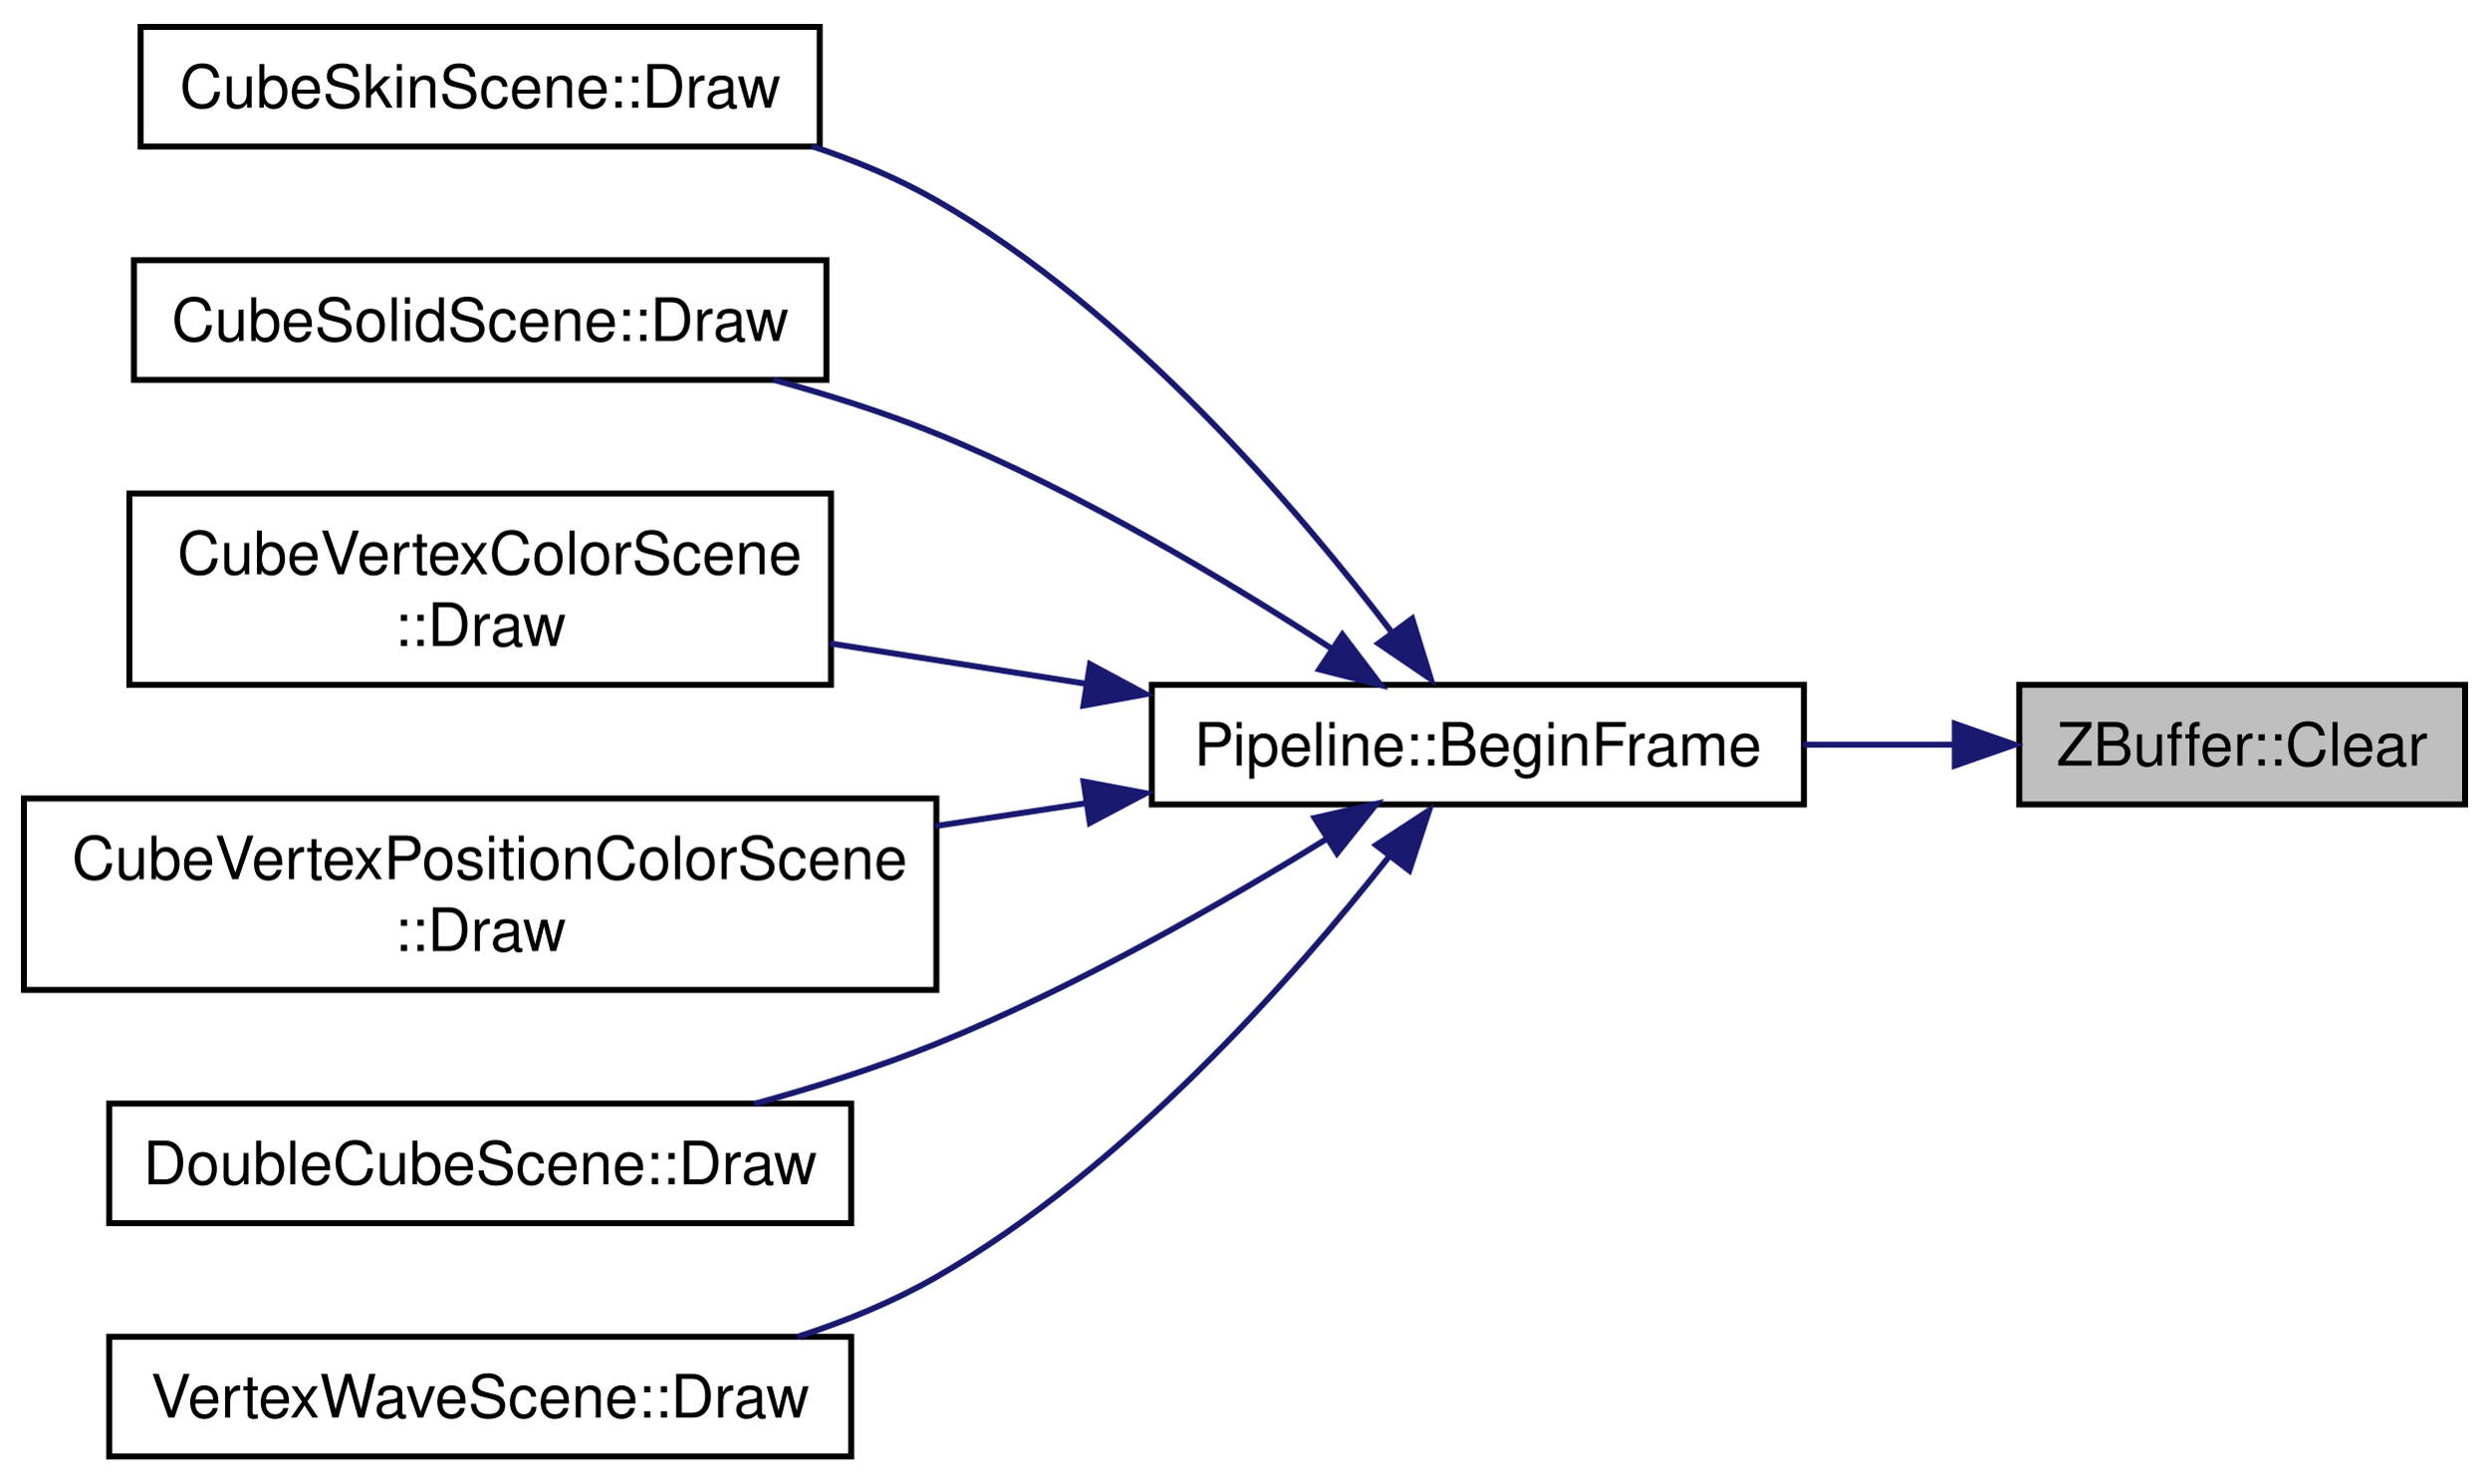
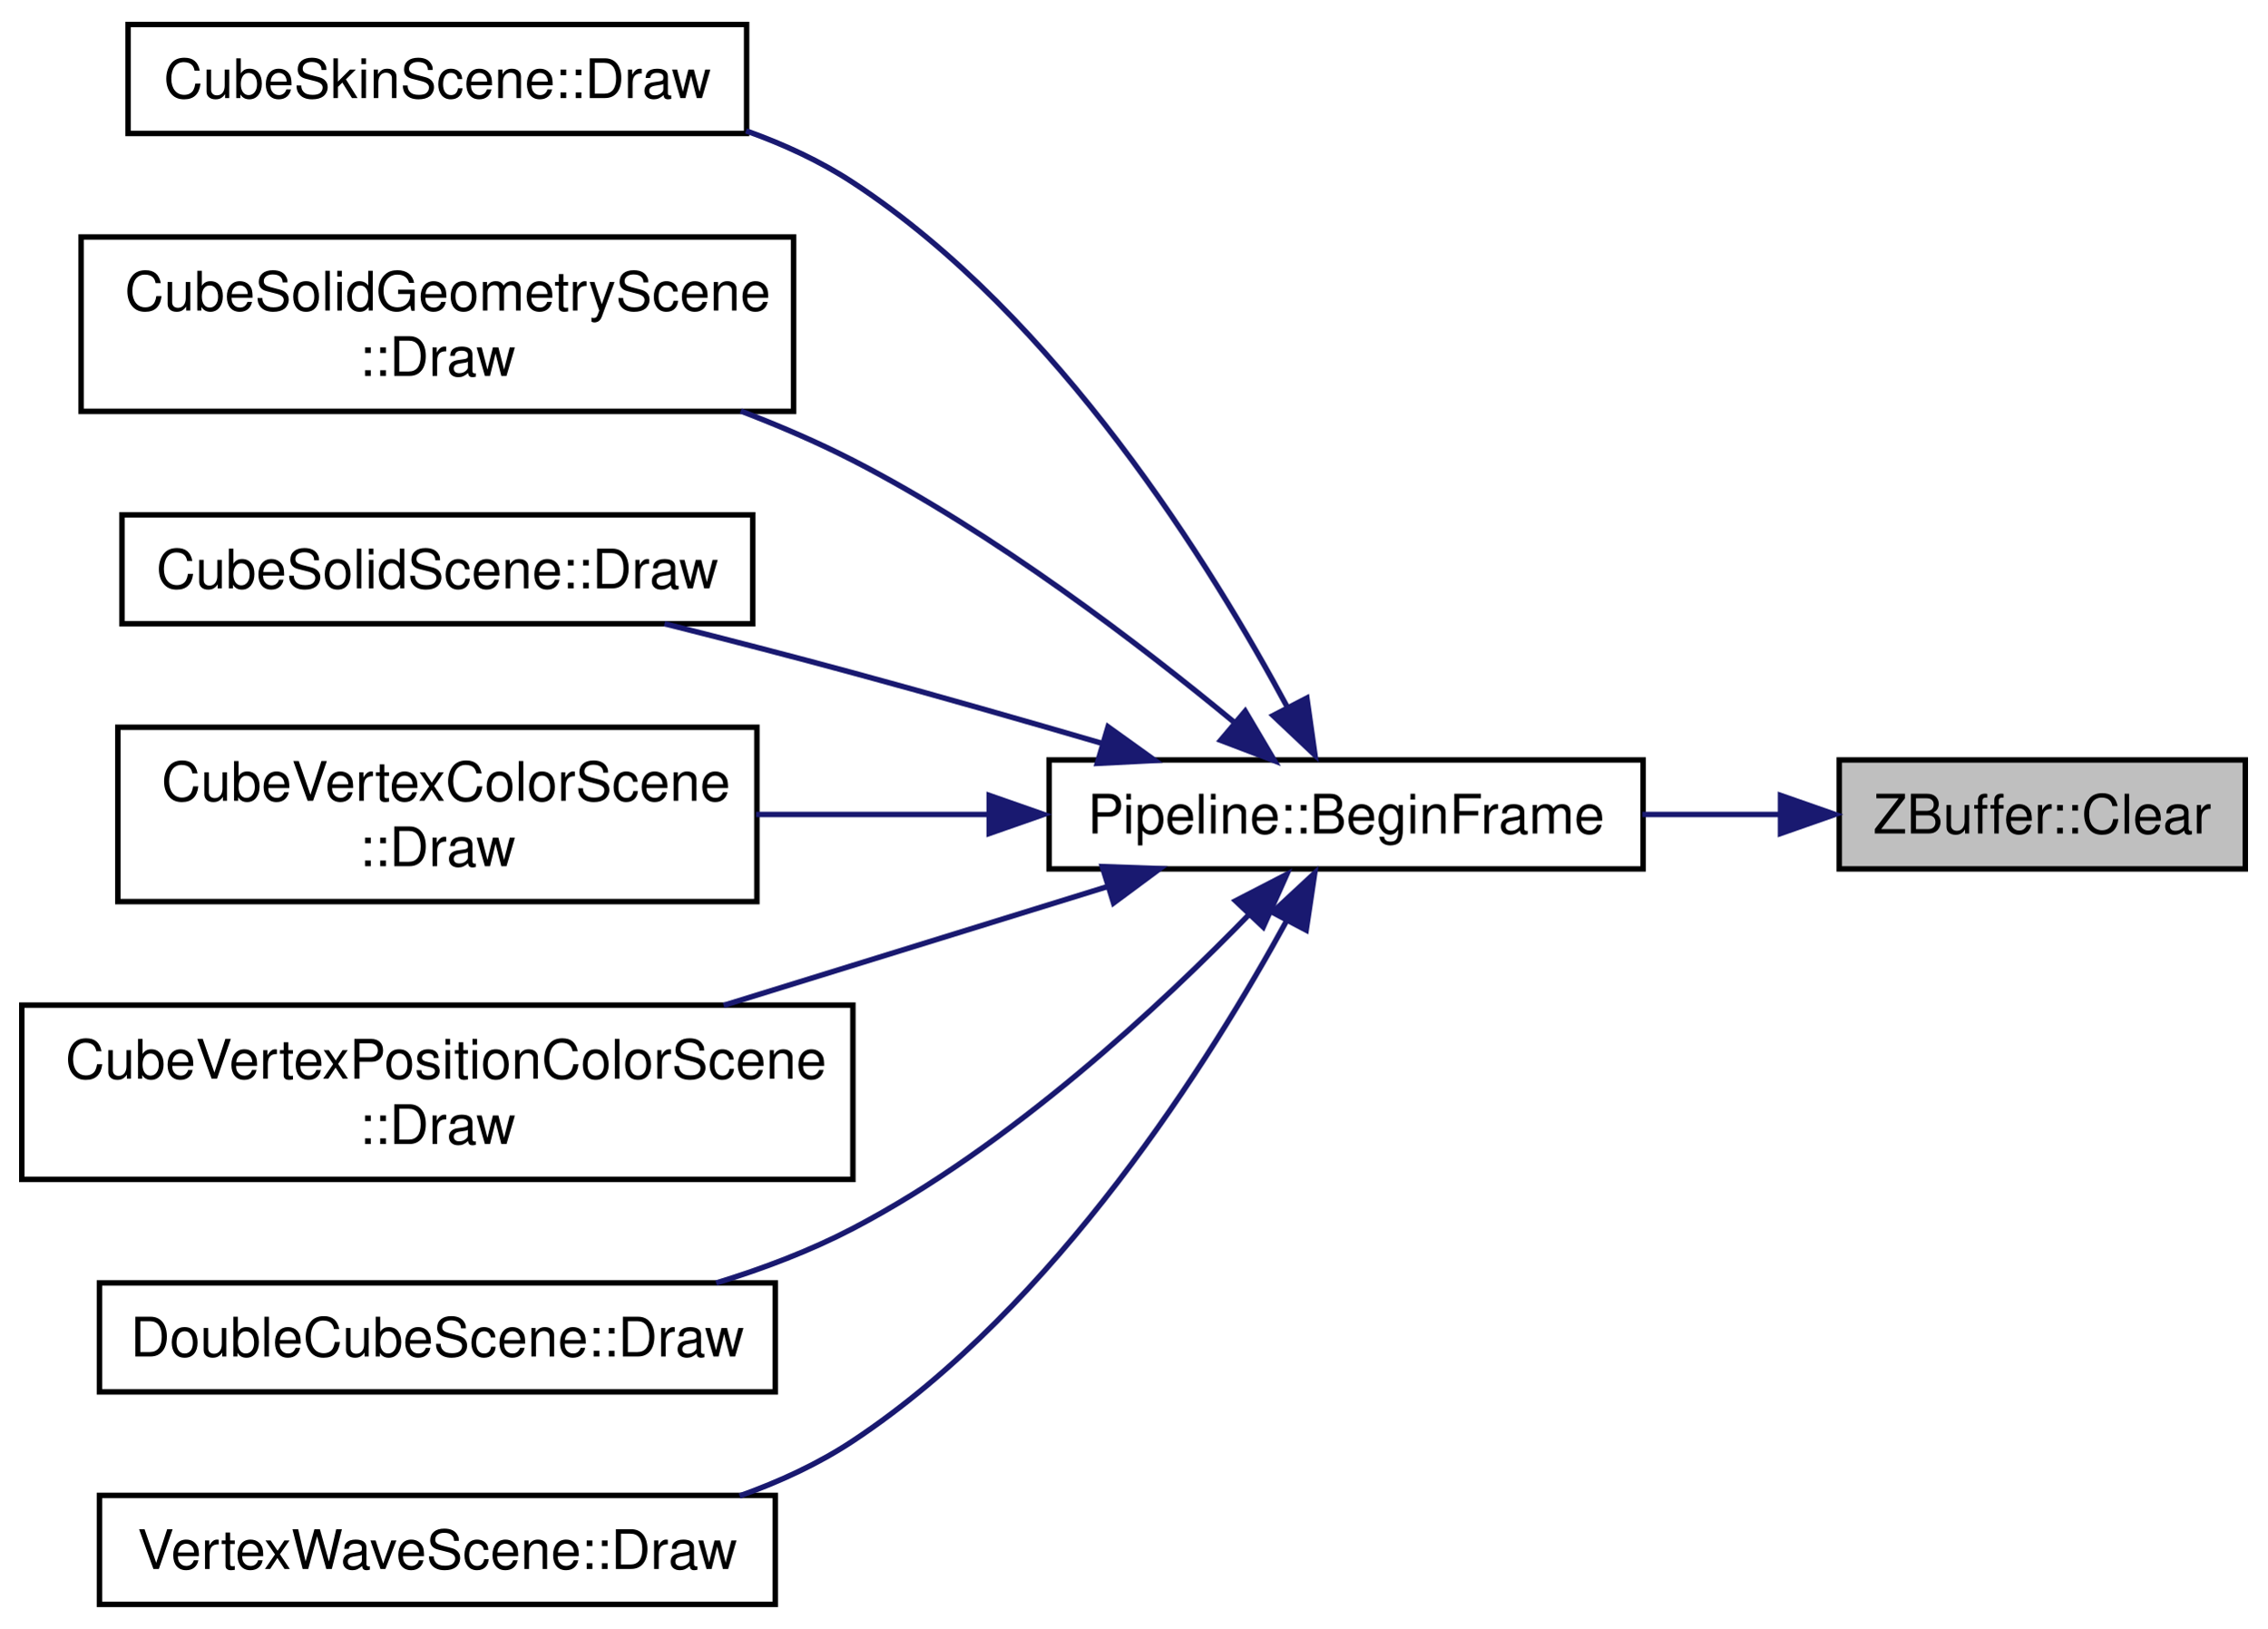
- <svg xmlns="http://www.w3.org/2000/svg" xmlns:xlink="http://www.w3.org/1999/xlink" width="416pt" height="248pt" viewBox="0.00 0.00 416.00 248.00">
-   <g id="graph0" class="graph" transform="scale(1 1) rotate(0) translate(4 244)">
+ <svg xmlns="http://www.w3.org/2000/svg" xmlns:xlink="http://www.w3.org/1999/xlink" width="416pt" height="299pt" viewBox="0.00 0.00 416.00 299.00">
+   <g id="graph0" class="graph" transform="scale(1 1) rotate(0) translate(4 295)">
    <g id="node1" class="node">
      <g id="a_node1">
        <a xlink:title=" ">
-           <polygon fill="#bfbfbf" stroke="black" points="333.5,-109.5 333.5,-129.5 408,-129.5 408,-109.5 333.5,-109.5" />
-           <text text-anchor="middle" x="370.75" y="-116" font-family="Helvetica,sans-Serif" font-size="10.00">ZBuffer::Clear</text>
+           <polygon fill="#bfbfbf" stroke="black" points="333.5,-135.5 333.5,-155.5 408,-155.5 408,-135.5 333.5,-135.5" />
+           <text text-anchor="middle" x="370.75" y="-142" font-family="Helvetica,sans-Serif" font-size="10.00">ZBuffer::Clear</text>
        </a>
      </g>
    </g>
    <g id="node2" class="node">
      <g id="a_node2">
        <a xlink:href="class_pipeline.html#adf2322f3b604145324fe70fd45266b46" target="_top" xlink:title=" ">
-           <polygon fill="none" stroke="black" points="188.5,-109.5 188.5,-129.5 297.5,-129.5 297.5,-109.5 188.5,-109.5" />
-           <text text-anchor="middle" x="243" y="-116" font-family="Helvetica,sans-Serif" font-size="10.00">Pipeline::BeginFrame</text>
+           <polygon fill="none" stroke="black" points="188.5,-135.5 188.5,-155.5 297.5,-155.5 297.5,-135.5 188.5,-135.5" />
+           <text text-anchor="middle" x="243" y="-142" font-family="Helvetica,sans-Serif" font-size="10.00">Pipeline::BeginFrame</text>
        </a>
      </g>
    </g>
    <g id="edge1" class="edge">
-       <path fill="none" stroke="midnightblue" d="M322.74,-119.5C314.47,-119.5 305.81,-119.5 297.38,-119.5" />
-       <polygon fill="midnightblue" stroke="midnightblue" points="322.72,-123 332.72,-119.5 322.72,-116 322.72,-123" />
+       <path fill="none" stroke="midnightblue" d="M322.74,-145.5C314.47,-145.5 305.81,-145.5 297.38,-145.5" />
+       <polygon fill="midnightblue" stroke="midnightblue" points="322.72,-149 332.72,-145.5 322.72,-142 322.72,-149" />
    </g>
    <g id="node3" class="node">
      <g id="a_node3">
        <a xlink:href="class_cube_skin_scene.html#a48b277a1b41049e40ea70d90aa186627" target="_top" xlink:title=" ">
-           <polygon fill="none" stroke="black" points="19.5,-219.5 19.5,-239.5 133,-239.5 133,-219.5 19.5,-219.5" />
-           <text text-anchor="middle" x="76.25" y="-226" font-family="Helvetica,sans-Serif" font-size="10.00">CubeSkinScene::Draw</text>
+           <polygon fill="none" stroke="black" points="19.5,-270.5 19.5,-290.5 133,-290.5 133,-270.5 19.5,-270.5" />
+           <text text-anchor="middle" x="76.25" y="-277" font-family="Helvetica,sans-Serif" font-size="10.00">CubeSkinScene::Draw</text>
        </a>
      </g>
    </g>
    <g id="edge2" class="edge">
-       <path fill="none" stroke="midnightblue" d="M228.81,-138.04C213.03,-158.83 184.68,-192.06 152.5,-210.5 146.07,-214.19 138.93,-217.16 131.68,-219.57" />
-       <polygon fill="midnightblue" stroke="midnightblue" points="232.03,-140.58 235.15,-130.46 226.39,-136.42 232.03,-140.58" />
+       <path fill="none" stroke="midnightblue" d="M232.37,-164.92C218.41,-190.98 190.08,-236.86 152.5,-261.5 146.53,-265.42 139.8,-268.53 132.89,-270.99" />
+       <polygon fill="midnightblue" stroke="midnightblue" points="235.81,-166.87 237.3,-156.38 229.6,-163.65 235.81,-166.87" />
    </g>
    <g id="node4" class="node">
      <g id="a_node4">
+         <a xlink:href="class_cube_solid_geometry_scene.html#aa7ef23fe155a0a262c0357eaa3452506" target="_top" xlink:title=" ">
+           <polygon fill="none" stroke="black" points="10.88,-219.5 10.88,-251.5 141.62,-251.5 141.62,-219.5 10.88,-219.5" />
+           <text text-anchor="start" x="18.88" y="-238" font-family="Helvetica,sans-Serif" font-size="10.00">CubeSolidGeometryScene</text>
+           <text text-anchor="middle" x="76.25" y="-226" font-family="Helvetica,sans-Serif" font-size="10.00">::Draw</text>
+         </a>
+       </g>
+     </g>
+     <g id="edge3" class="edge">
+       <path fill="none" stroke="midnightblue" d="M222.69,-162.24C205.3,-176.63 178.54,-197.13 152.5,-210.5 146.01,-213.83 138.98,-216.86 131.92,-219.56" />
+       <polygon fill="midnightblue" stroke="midnightblue" points="224.49,-164.46 229.88,-155.34 219.98,-159.11 224.49,-164.46" />
+     </g>
+     <g id="node5" class="node">
+       <g id="a_node5">
        <a xlink:href="class_cube_solid_scene.html#a889dfe03da33047374c1eb2291d5596e" target="_top" xlink:title=" ">
          <polygon fill="none" stroke="black" points="18.38,-180.5 18.38,-200.5 134.12,-200.5 134.12,-180.5 18.38,-180.5" />
          <text text-anchor="middle" x="76.25" y="-187" font-family="Helvetica,sans-Serif" font-size="10.00">CubeSolidScene::Draw</text>
        </a>
      </g>
    </g>
-     <g id="edge3" class="edge">
-       <path fill="none" stroke="midnightblue" d="M218.84,-135.38C201.29,-146.8 176.23,-161.83 152.5,-171.5 143.89,-175.01 134.45,-178 125.26,-180.51" />
-       <polygon fill="midnightblue" stroke="midnightblue" points="220.36,-137.91 226.76,-129.47 216.49,-132.08 220.36,-137.91" />
+     <g id="edge4" class="edge">
+       <path fill="none" stroke="midnightblue" d="M198.64,-158.43C184.02,-162.7 167.58,-167.41 152.5,-171.5 141.32,-174.54 129.15,-177.68 117.93,-180.51" />
+       <polygon fill="midnightblue" stroke="midnightblue" points="199.32,-161.59 207.93,-155.41 197.34,-154.87 199.32,-161.59" />
    </g>
-     <g id="node5" class="node">
-       <g id="a_node5">
+     <g id="node6" class="node">
+       <g id="a_node6">
        <a xlink:href="class_cube_vertex_color_scene.html#ad2934096c9527e9dbb8cdcb9f8a45f80" target="_top" xlink:title=" ">
          <polygon fill="none" stroke="black" points="17.62,-129.5 17.62,-161.5 134.88,-161.5 134.88,-129.5 17.62,-129.5" />
          <text text-anchor="start" x="25.62" y="-148" font-family="Helvetica,sans-Serif" font-size="10.00">CubeVertexColorScene</text>
          <text text-anchor="middle" x="76.25" y="-136" font-family="Helvetica,sans-Serif" font-size="10.00">::Draw</text>
        </a>
      </g>
    </g>
-     <g id="edge4" class="edge">
-       <path fill="none" stroke="midnightblue" d="M177.82,-129.63C163.62,-131.87 148.65,-134.23 134.73,-136.43" />
-       <polygon fill="midnightblue" stroke="midnightblue" points="178.18,-132.96 187.51,-127.94 177.09,-126.04 178.18,-132.96" />
+     <g id="edge5" class="edge">
+       <path fill="none" stroke="midnightblue" d="M177.82,-145.5C163.62,-145.5 148.65,-145.5 134.73,-145.5" />
+       <polygon fill="midnightblue" stroke="midnightblue" points="177.51,-149 187.51,-145.5 177.51,-142 177.51,-149" />
    </g>
-     <g id="node6" class="node">
-       <g id="a_node6">
+     <g id="node7" class="node">
+       <g id="a_node7">
        <a xlink:href="class_cube_vertex_position_color_scene.html#ae281a042a0863dbb9e3bb7a6070e58cc" target="_top" xlink:title=" ">
          <polygon fill="none" stroke="black" points="0,-78.5 0,-110.5 152.5,-110.5 152.5,-78.5 0,-78.5" />
          <text text-anchor="start" x="8" y="-97" font-family="Helvetica,sans-Serif" font-size="10.00">CubeVertexPositionColorScene</text>
          <text text-anchor="middle" x="76.25" y="-85" font-family="Helvetica,sans-Serif" font-size="10.00">::Draw</text>
        </a>
      </g>
    </g>
-     <g id="edge5" class="edge">
-       <path fill="none" stroke="midnightblue" d="M177.74,-109.75C169.4,-108.48 160.81,-107.18 152.32,-105.89" />
-       <polygon fill="midnightblue" stroke="midnightblue" points="177.1,-113.34 187.51,-111.38 178.15,-106.42 177.1,-113.34" />
+     <g id="edge6" class="edge">
+       <path fill="none" stroke="midnightblue" d="M199.36,-132.3C177.8,-125.63 151.46,-117.47 128.78,-110.45" />
+       <polygon fill="midnightblue" stroke="midnightblue" points="198.26,-135.93 208.84,-135.55 200.33,-129.24 198.26,-135.93" />
    </g>
-     <g id="node7" class="node">
-       <g id="a_node7">
+     <g id="node8" class="node">
+       <g id="a_node8">
        <a xlink:href="class_double_cube_scene.html#a2f87358aaf1a53d1401ec11598d1eaa0" target="_top" xlink:title=" ">
          <polygon fill="none" stroke="black" points="14.25,-39.5 14.25,-59.5 138.25,-59.5 138.25,-39.5 14.25,-39.5" />
          <text text-anchor="middle" x="76.25" y="-46" font-family="Helvetica,sans-Serif" font-size="10.00">DoubleCubeScene::Draw</text>
        </a>
      </g>
    </g>
-     <g id="edge6" class="edge">
-       <path fill="none" stroke="midnightblue" d="M218.09,-103.97C200.52,-93.11 175.75,-78.91 152.5,-69.5 142.85,-65.59 132.2,-62.23 122.02,-59.43" />
-       <polygon fill="midnightblue" stroke="midnightblue" points="215.73,-107.25 226.06,-109.62 219.46,-101.33 215.73,-107.25" />
+     <g id="edge7" class="edge">
+       <path fill="none" stroke="midnightblue" d="M225.83,-127.78C209.08,-110.47 181.37,-84.6 152.5,-69.5 144.71,-65.43 136.03,-62.13 127.41,-59.49" />
+       <polygon fill="midnightblue" stroke="midnightblue" points="222.71,-129.64 232.12,-134.5 227.8,-124.83 222.71,-129.64" />
    </g>
-     <g id="node8" class="node">
-       <g id="a_node8">
+     <g id="node9" class="node">
+       <g id="a_node9">
        <a xlink:href="class_vertex_wave_scene.html#aed98f12c1ea59d6d6138498f75a106d6" target="_top" xlink:title=" ">
          <polygon fill="none" stroke="black" points="14.25,-0.5 14.25,-20.5 138.25,-20.5 138.25,-0.5 14.25,-0.5" />
          <text text-anchor="middle" x="76.25" y="-7" font-family="Helvetica,sans-Serif" font-size="10.00">VertexWaveScene::Draw</text>
        </a>
      </g>
    </g>
-     <g id="edge7" class="edge">
-       <path fill="none" stroke="midnightblue" d="M228.22,-100.86C212.23,-80.56 184,-48.58 152.5,-30.5 145.35,-26.39 137.33,-23.11 129.27,-20.49" />
-       <polygon fill="midnightblue" stroke="midnightblue" points="226,-102.71 234.86,-108.52 231.55,-98.46 226,-102.71" />
+     <g id="edge8" class="edge">
+       <path fill="none" stroke="midnightblue" d="M232.28,-126.32C218.22,-100.55 189.77,-55.17 152.5,-30.5 146.19,-26.32 139.04,-23.02 131.71,-20.4" />
+       <polygon fill="midnightblue" stroke="midnightblue" points="229.49,-127.53 237.25,-134.74 235.68,-124.26 229.49,-127.53" />
    </g>
  </g>
</svg>
